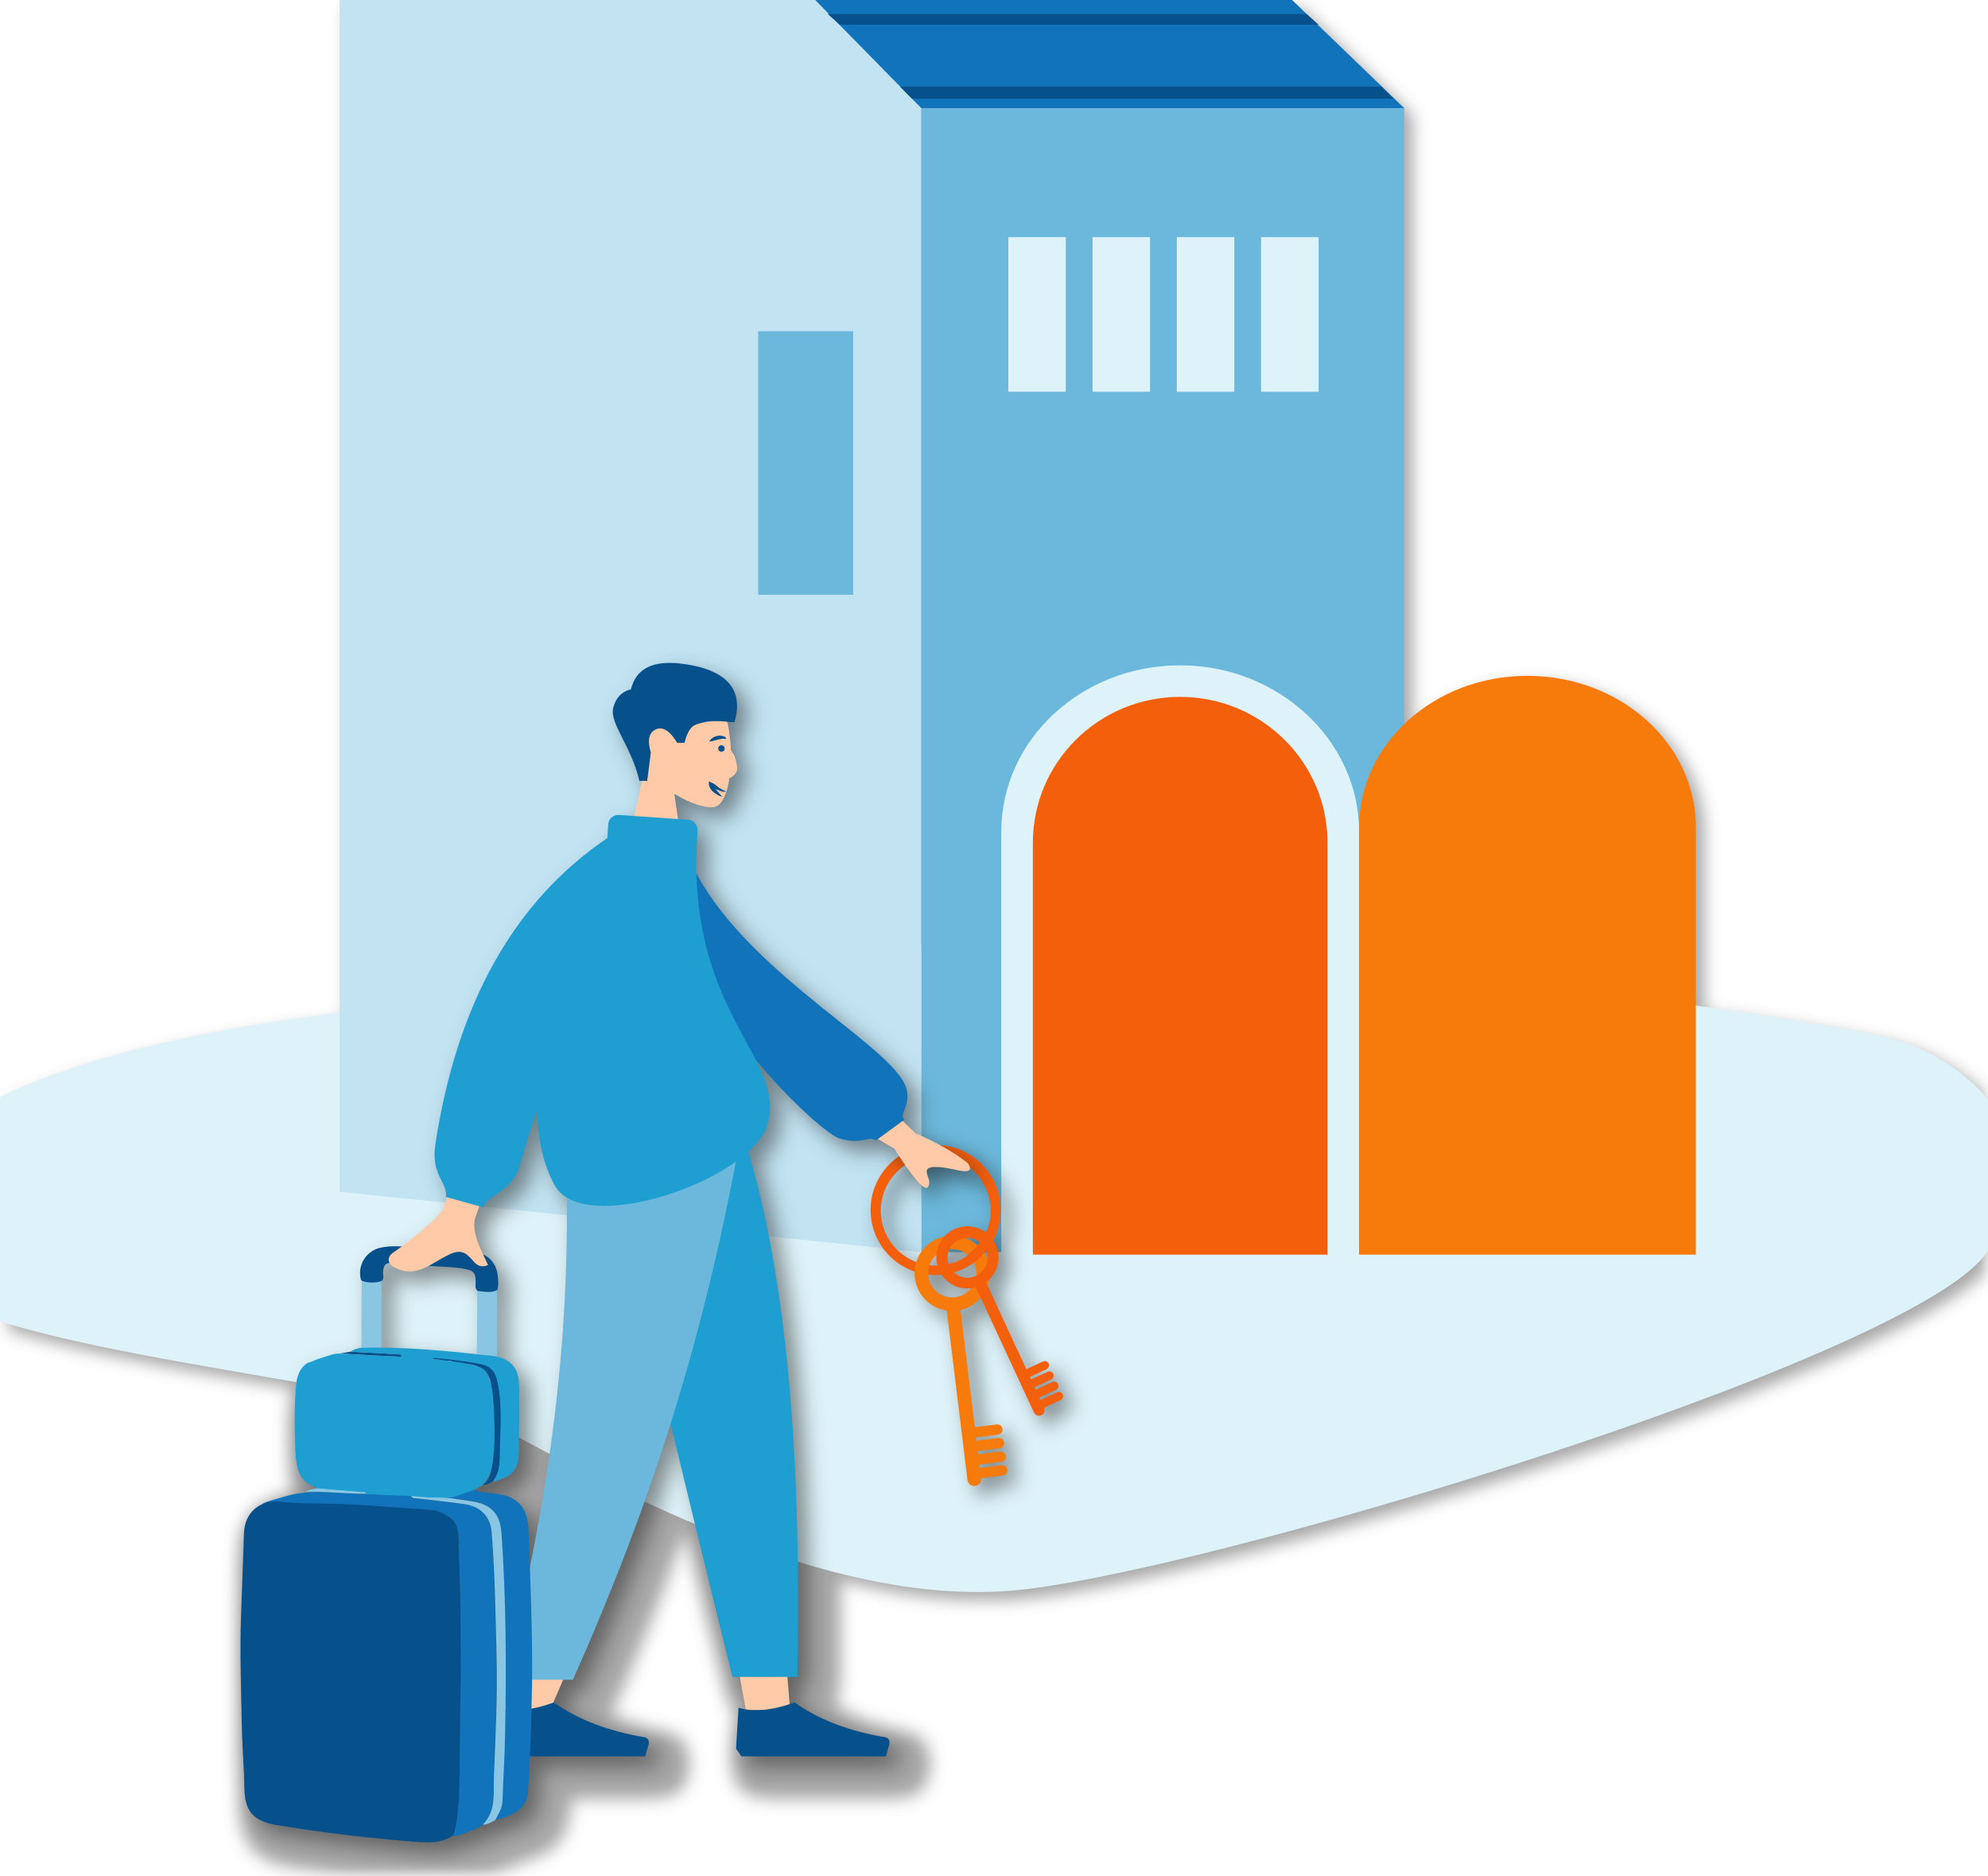
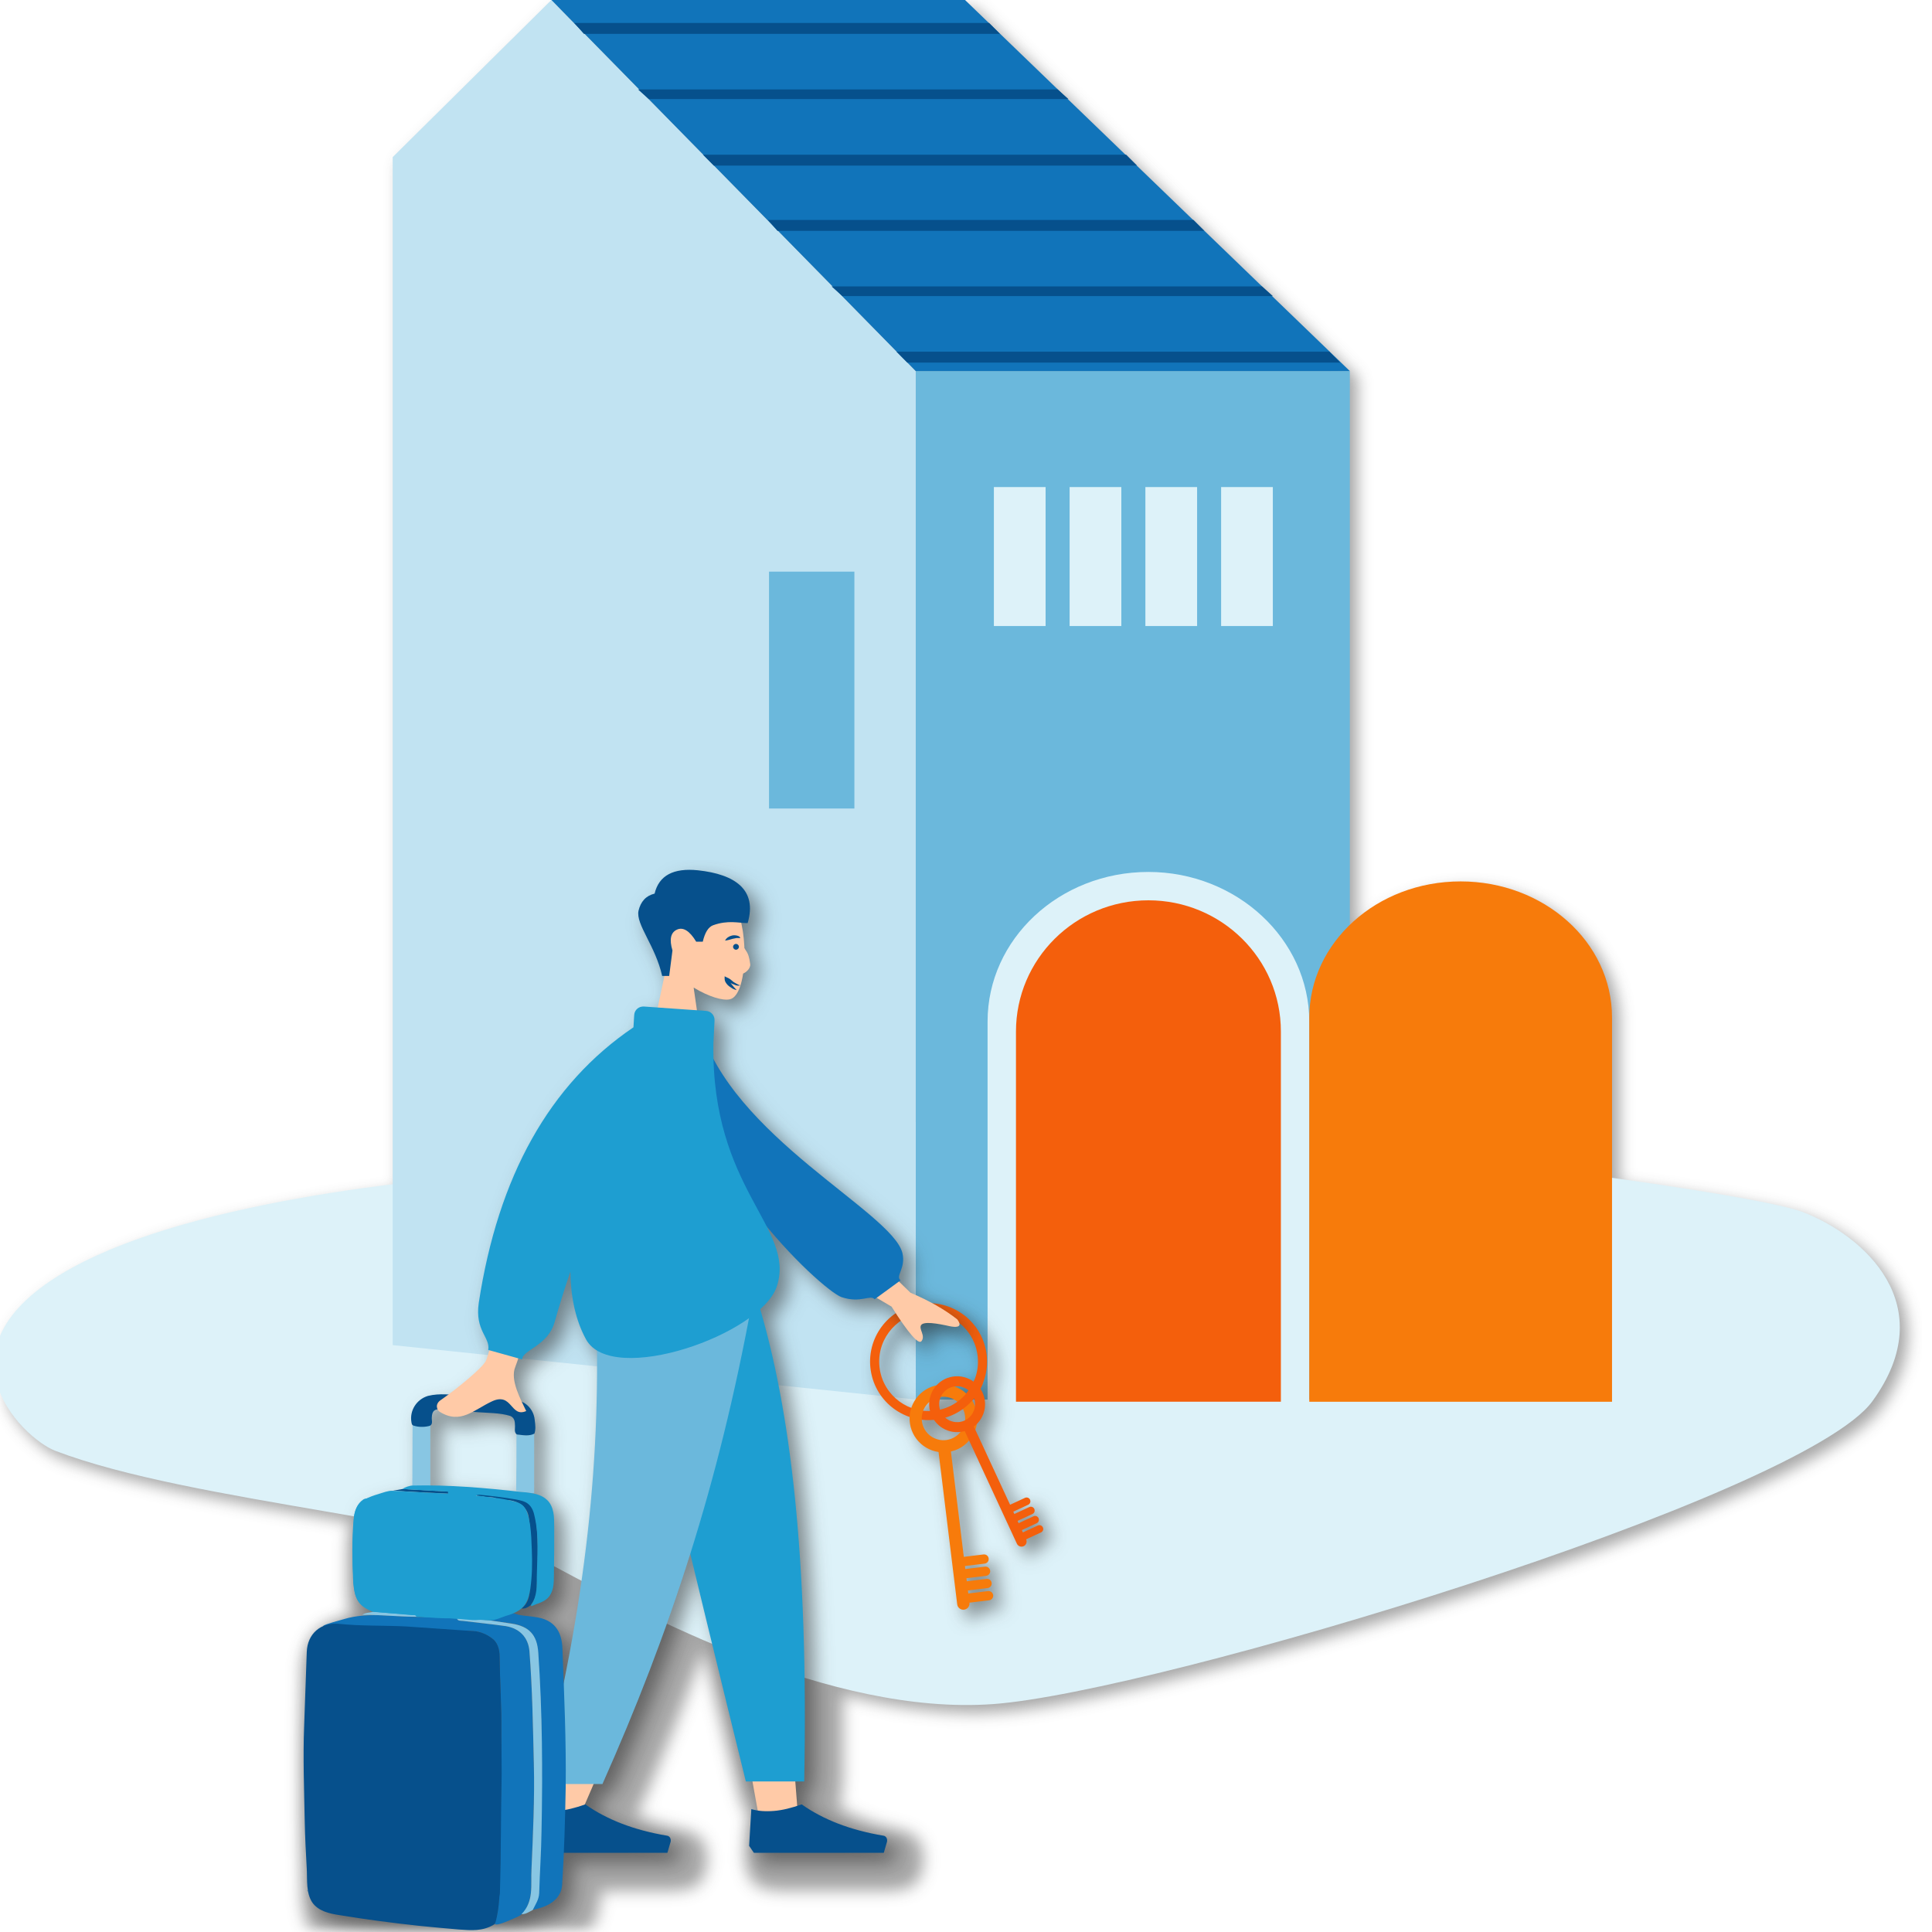
- <svg xmlns="http://www.w3.org/2000/svg" fill="none" height="234" width="248">
-   <filter id="a" color-interpolation-filters="sRGB" filterUnits="userSpaceOnUse" height="273.336" width="285.488" x="-31" y="-39">
+ <svg xmlns="http://www.w3.org/2000/svg" fill="none" height="60" viewBox="0 0 60 60" width="60">
+   <filter id="a" color-interpolation-filters="sRGB" filterUnits="userSpaceOnUse" height="61.175" width="63.895" x="-4.224" y="-.224">
    <feFlood flood-opacity="0" result="BackgroundImageFix" />
-     <feColorMatrix in="SourceAlpha" result="hardAlpha" values="0 0 0 0 0 0 0 0 0 0 0 0 0 0 0 0 0 0 127 0" />
-     <feOffset dx="1" dy="1" />
-     <feGaussianBlur stdDeviation="1" />
-     <feColorMatrix values="0 0 0 0 0.129 0 0 0 0 0.129 0 0 0 0 0.129 0 0 0 0.4 0" />
-     <feBlend in2="BackgroundImageFix" result="effect1_dropShadow_17863_419846" />
-     <feBlend in="SourceGraphic" in2="effect1_dropShadow_17863_419846" result="shape" />
+     <feColorMatrix in="SourceAlpha" result="hardAlpha" type="matrix" values="0 0 0 0 0 0 0 0 0 0 0 0 0 0 0 0 0 0 127 0" />
+     <feOffset dx=".224" dy=".224" />
+     <feGaussianBlur stdDeviation=".224" />
+     <feColorMatrix type="matrix" values="0 0 0 0 0.129 0 0 0 0 0.129 0 0 0 0 0.129 0 0 0 0.4 0" />
+     <feBlend in2="BackgroundImageFix" mode="normal" result="effect1_dropShadow_172_62122" />
+     <feBlend in="SourceGraphic" in2="effect1_dropShadow_172_62122" mode="normal" result="shape" />
  </filter>
-   <filter id="b" color-interpolation-filters="sRGB" filterUnits="userSpaceOnUse" height="47.358" width="28.842" x="107.402" y="141.612">
+   <filter id="b" color-interpolation-filters="sRGB" filterUnits="userSpaceOnUse" height="10.599" width="6.455" x="26.752" y="40.2">
    <feFlood flood-opacity="0" result="BackgroundImageFix" />
-     <feColorMatrix in="SourceAlpha" result="hardAlpha" values="0 0 0 0 0 0 0 0 0 0 0 0 0 0 0 0 0 0 127 0" />
-     <feOffset dx="1.205" dy="1.205" />
-     <feGaussianBlur stdDeviation="1.205" />
-     <feColorMatrix values="0 0 0 0 0.129 0 0 0 0 0.129 0 0 0 0 0.129 0 0 0 0.5 0" />
-     <feBlend in2="BackgroundImageFix" result="effect1_dropShadow_17863_419846" />
-     <feBlend in="SourceGraphic" in2="effect1_dropShadow_17863_419846" result="shape" />
+     <feColorMatrix in="SourceAlpha" result="hardAlpha" type="matrix" values="0 0 0 0 0 0 0 0 0 0 0 0 0 0 0 0 0 0 127 0" />
+     <feOffset dx=".27" dy=".27" />
+     <feGaussianBlur stdDeviation=".27" />
+     <feColorMatrix type="matrix" values="0 0 0 0 0.129 0 0 0 0 0.129 0 0 0 0 0.129 0 0 0 0.5 0" />
+     <feBlend in2="BackgroundImageFix" mode="normal" result="effect1_dropShadow_172_62122" />
+     <feBlend in="SourceGraphic" in2="effect1_dropShadow_172_62122" mode="normal" result="shape" />
  </filter>
-   <filter id="c" color-interpolation-filters="sRGB" filterUnits="userSpaceOnUse" height="152.342" width="96.234" x="28.695" y="81.386">
+   <filter id="c" color-interpolation-filters="sRGB" filterUnits="userSpaceOnUse" height="34.096" width="21.539" x="9.136" y="26.722">
    <feFlood flood-opacity="0" result="BackgroundImageFix" />
-     <feColorMatrix in="SourceAlpha" result="hardAlpha" values="0 0 0 0 0 0 0 0 0 0 0 0 0 0 0 0 0 0 127 0" />
-     <feOffset dx="1.305" dy="1.305" />
-     <feGaussianBlur stdDeviation="1.305" />
-     <feColorMatrix values="0 0 0 0 0.129 0 0 0 0 0.129 0 0 0 0 0.129 0 0 0 0.5 0" />
-     <feBlend in2="BackgroundImageFix" result="effect1_dropShadow_17863_419846" />
-     <feBlend in="SourceGraphic" in2="effect1_dropShadow_17863_419846" result="shape" />
+     <feColorMatrix in="SourceAlpha" result="hardAlpha" type="matrix" values="0 0 0 0 0 0 0 0 0 0 0 0 0 0 0 0 0 0 127 0" />
+     <feOffset dx=".292" dy=".292" />
+     <feGaussianBlur stdDeviation=".292" />
+     <feColorMatrix type="matrix" values="0 0 0 0 0.129 0 0 0 0 0.129 0 0 0 0 0.129 0 0 0 0.5 0" />
+     <feBlend in2="BackgroundImageFix" mode="normal" result="effect1_dropShadow_172_62122" />
+     <feBlend in="SourceGraphic" in2="effect1_dropShadow_172_62122" mode="normal" result="shape" />
  </filter>
-   <g filter="url(#a)">
-     <path d="M-.45 137.04c18.105-9.052 51.189-12.124 65.468-12.528 14.549-2.829 48.818-8.244 69.51-7.274 25.864 1.212 94.969 9.699 103.456 12.932 8.486 3.233 19.398 12.932 9.699 26.268s-99.415 40.413-122.046 42.029c-22.631 1.617-48.495-12.528-60.619-18.994s-50.515-8.89-69.51-16.165c-4.4-1.685-18.59-14.952 4.042-26.268z" fill="#ddf2f9" />
-     <path d="M42.361-16.199v164.85l72.577 7.546V13.484L64.385-38z" fill="#c1e3f2" />
-     <path d="M175.17 13.484h-60.231v142.713h60.231z" fill="#6bb8dc" />
-     <path d="M64.385-38h57.394l53.389 51.484h-60.23z" fill="#1174ba" />
-     <path d="M162.987 1.744h-59.729l1.501 1.342h59.73zM172.331 10.8h-60.063l1.501 1.51h60.063z" fill="#06508c" />
-     <path d="M132.957 29.583h-7.174v19.285h7.174zM124.91 156.507v-52.766c0-11.412 9.936-20.75 22.317-20.75 12.229 0 22.318 9.338 22.318 20.75v52.766z" fill="#ddf2f9" />
-     <path d="M165.606 156.507h-36.758v-51.376c0-9.982 8.152-18.202 18.379-18.202 10.078 0 18.379 8.074 18.379 18.202z" fill="#f45f0c" />
-     <path d="M211.554 156.507h-42.009v-53.315c0-10.358 9.316-18.888 21.004-18.888 11.519 0 21.005 8.378 21.005 18.888z" fill="#f77b0b" />
-     <g fill="#ddf2f9">
-       <path d="M143.467 29.583h-7.174v19.285h7.174zM153.979 29.583h-7.174v19.285h7.174zM164.491 29.583h-7.175v19.285h7.175z" />
-     </g>
-     <path d="M94.584 74.191h11.846v-32.87H94.584z" fill="#6bb8dc" />
-     <g filter="url(#b)">
-       <path d="M124.744 149.71a8.114 8.114 0 1 1-16.044 2.445 8.114 8.114 0 0 1 16.044-2.445zm-14.795 2.255a6.852 6.852 0 1 0 13.546-2.066 6.852 6.852 0 0 0-13.546 2.066z" fill="#f45f0c" />
-       <path d="M123.431 158.118a4.697 4.697 0 1 1-9.287 1.416 4.697 4.697 0 0 1 9.287-1.416zm-7.624 1.162a3.014 3.014 0 1 0 5.96-.907 3.014 3.014 0 0 0-5.96.907z" fill="#f77b0b" />
-       <path d="M118.099 163.411a.854.854 0 1 1 1.696-.208l2.595 21.195a.854.854 0 0 1-1.696.207z" fill="#f77b0b" />
-       <path d="M121.652 183.827a.64.64 0 0 1 .558-.713l2.755-.338a.641.641 0 0 1 .156 1.272l-2.756.337a.64.64 0 0 1-.713-.558zM121.444 182.132a.641.641 0 0 1 .558-.714l2.755-.337a.64.64 0 1 1 .156 1.271l-2.755.338a.641.641 0 0 1-.714-.558zM121.237 180.436a.64.64 0 0 1 .558-.713l2.755-.338a.64.64 0 0 1 .156 1.272l-2.756.337a.64.64 0 0 1-.713-.558zM121.029 178.741a.641.641 0 0 1 .558-.714l2.755-.337a.64.64 0 1 1 .156 1.271l-2.755.338a.64.64 0 0 1-.714-.558z" fill="#f77b0b" />
-       <g fill="#f45f0c">
-         <path d="M124.519 156.261a3.878 3.878 0 1 1-7.668 1.17 3.878 3.878 0 0 1 7.668-1.17zm-6.295.959a2.49 2.49 0 1 0 4.922-.75 2.49 2.49 0 0 0-4.922.75z" />
-         <path d="M121.571 160.201a.706.706 0 0 1 1.28-.594l7.413 15.998a.705.705 0 0 1-1.279.593z" />
-         <path d="M129.54 175.344a.53.53 0 0 1 .257-.703l2.08-.963a.528.528 0 1 1 .445.959l-2.08.964a.528.528 0 0 1-.702-.257zM128.947 174.064a.528.528 0 0 1 .257-.702l2.08-.964a.528.528 0 1 1 .445.96l-2.08.963a.528.528 0 0 1-.702-.257zM128.354 172.784a.528.528 0 0 1 .257-.702l2.08-.964a.528.528 0 1 1 .445.96l-2.08.964a.53.53 0 0 1-.702-.258zM127.761 171.504a.528.528 0 0 1 .257-.702l2.08-.964a.529.529 0 1 1 .444.96l-2.079.964a.528.528 0 0 1-.702-.258zM121.427 157.544a8.126 8.126 0 0 0 2.811-3.552l-1.17-.476a6.843 6.843 0 0 1-2.373 2.999z" />
+   <clipPath id="d">
+     <path d="m0 0h60v60h-60z" />
+   </clipPath>
+   <g clip-path="url(#d)">
+     <g filter="url(#a)">
+       <path d="m2.614 39.176c4.052-2.026 11.457-2.713 14.652-2.804 3.256-.633 10.926-1.845 15.557-1.628 5.789.271 21.255 2.171 23.155 2.894s4.341 2.894 2.171 5.879c-2.171 2.985-22.25 9.045-27.315 9.406-5.065.362-10.854-2.804-13.567-4.251-2.713-1.447-11.306-1.99-15.557-3.618-.985-.377-4.161-3.347.904-5.879z" fill="#ddf2f9" />
+       <path d="m12.196 4.879v36.895l16.243 1.689s0-31.265 0-31.941l-11.314-11.523z" fill="#c1e3f2" />
+       <path d="m41.92 11.523h-13.48v31.941h13.48z" fill="#6bb8dc" />
+       <path d="m17.125 0h12.845l11.949 11.523h-13.48z" fill="#1174ba" />
+       <g fill="#06508c">
+         <path d="m30.717.713h-12.883l.299.338h12.92z" />
+         <path d="m32.845 2.777h-13.032l.336.3h13.032z" />
+         <path d="m34.974 4.804h-13.144l.336.338h13.144z" />
+         <path d="m37.065 6.831h-13.219l.299.338h13.256z" />
+         <path d="m39.193 8.895h-13.368l.336.3h13.368z" />
+         <path d="m41.284 10.922h-13.443l.336.338h13.443z" />
      </g>
-     </g>
-     <g filter="url(#c)">
-       <path d="m75.822 142.887 11.748 40.222 5.47 30.217h5.519l-5.52-70.439z" fill="#ffcaa7" />
-       <path d="M70.61 142.887c.81 20.92.507 32.289.304 34.209-.202 1.92-1.215 14.603-8.305 36.887h5.723c9.368-21.374 12.608-34.057 13.723-36.887 1.063-2.83 4.253-14.199 8.861-34.209z" fill="#ffcaa7" />
-       <path d="M75.57 142.887c3.039 13.846 8.305 35.927 15.8 66.296h8.101c.608-31.177-1.924-51.642-6.33-66.296z" fill="#1e9ed1" />
-       <path d="M70.558 142.887c.81 20.92-1.266 41.485-7.697 66.649h8.609c9.368-21.02 16.103-41.535 20.71-66.649z" fill="#6bb8dc" />
-       <path d="m61.797 218.127.304-5.104c1.873.556 4.203.354 6.988-.657 2.987 2.122 6.785 3.588 11.343 4.346.354.05.557.404.506.758v.05l-.456 1.567H62.455zM91.824 218.127l.304-5.104c1.874.556 4.203.354 6.988-.657 2.988 2.122 6.786 3.588 11.343 4.346.355.05.557.404.506.758v.05l-.455 1.567H92.483z" fill="#06508c" />
-       <path d="M45.13 159.306c.82.081 1.679.363 2.456-.16v9.778c-.86.041-1.678-.241-2.496-.362 0-3.058.04-6.157.04-9.256z" fill="#88c6e3" />
-       <path d="M46.809 186.349c1.473.081 2.988.121 4.46.202.124.402.492.322.82.362 2.005.241 3.97.442 5.975.724 1.923.282 3.11 1.529 3.274 3.461.409 5.191.49 10.383.613 15.574.123 4.909-.122 9.819-.327 14.729-.04 1.207.082 2.374-.123 3.581-.163 1.006-.695 2.495-1.719 2.938-.368.161-2.946 1.408-3.233 1.046-.082-.121.246-.966.287-1.127.163-.845.245-1.69.286-2.535 0-.241.082-.443.082-.684.164-5.513.123-11.026.246-16.54.04-1.931 0-3.863 0-5.754.04-3.501-.205-7.002-.246-10.504 0-.965-.286-1.971-1.105-2.535-.737-.523-1.596-.925-2.578-.966-2.62-.161-3.52.282-6.14.121-1.145-.08-3.028.282-4.173.201-1.105-.08-3.315.201-4.42.201-.778 0-1.72.403-2.497.443-.737.04-2.906-1.167-3.56-1.69.327-.282 2.455-.805 2.823-.926 3.643-1.126 7.49-.201 11.255-.322z" fill="#1174ba" />
-       <path d="M55.566 186.792c1.31 0 2.374-.885 3.684-.926.9.363 1.841.322 2.742.483 2.824.322 3.847 2.012 3.929 4.427.245 6.439.532 12.878.45 19.316-.082 4.467-.205 8.934-.491 13.401-.082 1.328-.86 2.254-2.047 2.857a7.396 7.396 0 0 1-2.087.644c.368-.764.86-1.449.9-2.334.082-2.857.287-5.755.328-8.612.164-8.29.123-16.539-.45-24.789-.164-2.455-1.269-3.662-3.765-4.024a101.868 101.868 0 0 1-3.193-.443z" fill="#1174ba" />
-       <path d="M55.567 186.792c1.064.161 2.169.322 3.233.483 2.496.362 3.601 1.569 3.765 4.024.573 8.25.614 16.54.45 24.789-.04 2.858-.245 5.755-.327 8.612-.041.886-.532 1.57-.9 2.334-.492.242-.983.604-1.556.564 1.76-1.771 1.269-4.065 1.392-6.198.204-4.909.45-9.819.327-14.728-.123-5.192-.205-10.383-.614-15.574-.164-1.892-1.35-3.139-3.274-3.461-1.964-.282-3.97-.483-5.975-.724-.327-.041-.696.04-.819-.363 1.433-.04 2.865.202 4.298.242zM59.535 161.037c.819.08 1.678.282 2.456-.121v8.25c-.86.04-1.678-.201-2.497-.282.041-2.616.041-5.231.041-7.847z" fill="#88c6e3" />
-       <path d="m43.74 168.602 6.343.363v.281a495.343 495.343 0 0 1-7.694-.402l1.35-.242zM61.5 184.74c-.367.282-.777.523-1.268.443 1.187-.886 1.146-2.174 1.228-3.461.04-.362 0-.765 0-1.127v-4.668c.082-1.127-.082-2.254-.205-3.34-.163-1.57-1.719-2.576-3.478-2.415-.246 0-.532-.04-.778-.04-.573-.604-1.391-.242-2.046-.483-.328-.121-.696.04-1.064-.201.245-.242.532-.161.736-.161 1.72.201 3.438.402 5.157.684 1.35.241 2.25 1.167 2.415 2.535.368 2.656.327 5.312.245 7.968 0 .523-.082 1.047-.082 1.57.041 1.046-.245 1.931-.86 2.696z" fill="#06508c" />
-       <path d="M38.133 186.068c.49-.363 1.146-.282 1.719-.483l6.261.483c.246 0 .573-.081.696.241-2.906.121-5.77-.282-8.676-.241z" fill="#88c6e3" />
-       <g fill="#06508c">
-         <path d="M62.072 159.025a3.089 3.089 0 0 0-1.35-2.294c-.982-.644-2.292-.563-3.438-.644-1.719-.161-3.438-.282-5.157-.443-1.637-.12-3.233-.362-4.87.041-1.596.483-2.578 2.052-2.291 3.662.04.161.04.362.245.442.696.242 1.473.242 2.17.081.654-.161.367-.765.408-1.207.041-.886.369-1.208 1.31-1.127 1.678.121 3.356.282 4.993.402 1.514.121 3.151.081 4.584.523.573.242.654.765.654 1.288.041.443-.163.926.246 1.288.819.08 1.678.282 2.456-.121.204-.603.122-1.247.04-1.891zm-1.923-1.65c.04.161.164.241.286.322a.396.396 0 0 1-.286-.322zm1.023 1.891c.041-.563 0-1.086-.614-1.489-.123-.161-.245-.281-.368-.442.123.161.245.281.368.442.614.403.655.926.614 1.489zM57.45 202.326c.04-3.501-.205-7.002-.246-10.503 0-.966-.287-1.972-1.105-2.536-.737-.523-1.596-.925-2.579-.966-3.11-.201-6.22-.442-9.29-.643-3.11-.161-6.22-.041-9.33-.363-2.538-.241-4.38 1.409-4.462 3.904-.122 3.461-.245 6.881-.368 10.342-.164 4.266 0 8.733.082 13.039.04 2.253.164 4.507.286 6.72.082 1.529-.122 3.34.778 4.668.818 1.167 2.333 1.53 3.683 1.731 3.643.603 7.326 1.086 11.05 1.489 1.883.201 3.765.362 5.648.523 1.678.121 3.233.241 4.747-.644.041-.04.123-.08.164-.121l.123-.241c.327-1.127.45-2.294.532-3.421 0-.241.082-.442.082-.684.163-5.513.122-11.026.245-16.54 0-1.931-.04-3.863-.04-5.754z" />
-         <path d="M30.52 224.338c0 .041.04.081.081.121 0-.04 0-.121-.04-.161z" />
+       <path d="m32.472 15.126h-1.606v4.316h1.606z" fill="#ddf2f9" />
+       <path d="m30.67 43.532v-11.809c0-2.554 2.224-4.644 4.995-4.644 2.737 0 4.995 2.09 4.995 4.644v11.809z" fill="#ddf2f9" />
+       <path d="m39.779 43.532h-8.227v-11.498c0-2.234 1.825-4.074 4.114-4.074 2.256 0 4.113 1.807 4.113 4.074z" fill="#f45f0c" />
+       <path d="m50.063 43.533h-9.402v-11.932c0-2.318 2.085-4.228 4.701-4.228 2.578 0 4.701 1.875 4.701 4.228z" fill="#f77b0b" />
+       <path d="m34.824 15.126h-1.606v4.316h1.606z" fill="#ddf2f9" />
+       <path d="m37.177 15.126h-1.606v4.316h1.606z" fill="#ddf2f9" />
+       <path d="m39.529 15.126h-1.606v4.316h1.606z" fill="#ddf2f9" />
+       <path d="m23.883 25.109h2.651v-7.356h-2.651z" fill="#6bb8dc" />
+       <g filter="url(#b)">
+         <path d="m30.633 42.013c.151.992-.53 1.918-1.522 2.069s-1.918-.53-2.069-1.522c-.151-.992.53-1.918 1.522-2.069s1.918.53 2.069 1.522zm-3.311.505c.128.837.91 1.413 1.747 1.285.837-.128 1.413-.91 1.285-1.747-.128-.837-.91-1.413-1.747-1.285-.837.128-1.413.91-1.285 1.747z" fill="#f45f0c" />
+         <path d="m30.339 43.894c.087.574-.307 1.11-.881 1.198-.574.087-1.11-.307-1.198-.881-.087-.574.307-1.11.881-1.198.574-.087 1.11.307 1.198.881zm-1.706.26c.056.368.4.622.769.565.368-.056.622-.4.565-.769s-.4-.622-.769-.565c-.368.056-.622.4-.565.769z" fill="#f77b0b" />
+         <path d="m29.146 45.079c-.013-.105.062-.2.167-.213s.2.062.213.167l.581 4.744c.013.105-.062.2-.167.213-.105.013-.2-.062-.213-.167z" fill="#f77b0b" />
+         <path d="m29.941 49.648c-.01-.079.046-.15.125-.16l.617-.075c.079-.01.15.046.16.125s-.046.15-.125.16l-.617.075c-.079.01-.15-.046-.16-.125z" fill="#f77b0b" />
+         <path d="m29.895 49.269c-.01-.079.046-.15.125-.16l.617-.075c.079-.01.15.046.16.125.01.079-.046.15-.125.16l-.617.075c-.079.01-.15-.046-.16-.125z" fill="#f77b0b" />
+         <path d="m29.848 48.889c-.01-.079.046-.15.125-.16l.617-.075c.079-.01.15.046.16.125.01.079-.046.15-.125.16l-.617.075c-.079.01-.15-.046-.16-.125z" fill="#f77b0b" />
+         <path d="m29.802 48.51c-.01-.079.046-.15.125-.16l.617-.075c.079-.01.15.046.16.125.01.079-.046.15-.125.16l-.617.075c-.079.01-.15-.046-.16-.125z" fill="#f77b0b" />
+         <g fill="#f45f0c">
+           <path d="m30.582 43.478c.072.474-.253.917-.727.989-.474.072-.917-.253-.989-.727s.254-.917.727-.989c.474-.072.917.253.989.727zm-1.409.215c.046.304.331.513.635.467.304-.046.513-.331.467-.635-.046-.304-.331-.513-.635-.467-.304.046-.513.33-.467.635z" />
+           <path d="m29.922 44.36c-.037-.079-.002-.173.077-.209.079-.037.173-.002.21.077l1.659 3.58c.037.079.002.173-.077.21-.079.037-.173.002-.21-.077z" />
+           <path d="m31.706 47.749c-.028-.059-.002-.13.058-.157l.466-.216c.059-.028.13-.002.157.058.028.059.002.13-.058.157l-.465.216c-.059.028-.13.002-.157-.058z" />
+           <path d="m31.573 47.463c-.028-.059-.002-.13.058-.157l.465-.216c.059-.028.13-.002.157.058.028.059.002.13-.058.157l-.465.216c-.059.028-.13.002-.157-.058z" />
+           <path d="m31.441 47.177c-.028-.059-.002-.13.058-.157l.465-.216c.059-.028.13-.002.157.058s.002.13-.058.157l-.466.216c-.059.028-.13.002-.157-.058z" />
+           <path d="m31.308 46.89c-.028-.059-.002-.13.058-.157l.466-.216c.059-.028.13-.002.157.058.027.059.002.13-.058.157l-.465.216c-.059.028-.13.002-.157-.058z" />
+           <path d="m29.891 43.766c.281-.2.499-.476.629-.795l-.262-.106c-.11.27-.294.502-.531.671z" />
+         </g>
      </g>
-       <path d="M64.775 173.834c0-.684 0-1.368-.123-2.012-.123-.644-.41-1.328-.941-1.771-.573-.523-1.351-.764-2.129-.885-.45-.08-.9-.121-1.391-.161-4.993-.563-10.027-1.006-15.06-.885-.37 0-1.147.241-1.392.483 2.087.12 4.215.241 6.302.362v.282a495.353 495.353 0 0 1-7.694-.403c-.573-.04-1.391.282-1.923.443-.696.201-1.392.443-2.006.805-.982.563-1.391 1.569-1.473 2.696-.246 2.777-.205 5.594-.082 8.37.041.805.123 1.65.41 2.415.49 1.207 1.432 1.61 2.537 2.093l6.261.482c.246 0 .573-.08.696.242 1.474.08 2.988.121 4.461.201 1.433-.04 2.865.161 4.297.242.573.04 1.023-.081 1.515-.242.45-.161.94-.362 1.391-.483.9-.282 1.8-.724 2.333-1.529.41-.644.573-1.368.696-2.133.245-1.771.286-3.581.204-5.392-.04-1.167-.082-2.334-.245-3.501-.164-.886-.369-2.214-1.146-2.777a2.788 2.788 0 0 0-.942-.403 16.356 16.356 0 0 0-3.11-.563c-.246-.04-2.25-.362-2.333-.241.082-.121.328-.161.532-.161 1.678.161 3.315.362 4.993.643.614.121 1.269.242 1.72.604.572.443.818 1.167.94 1.851.614 2.697.328 5.473.287 8.25 0 1.288.04 2.696-.696 3.783-.082.08-.123.201-.082.322.041.04.614-.242.737-.282.491-.161.982-.362 1.391-.684.492-.403.778-1.006.9-1.61.124-.603.124-1.247.124-1.851.04-2.254.04-4.427.04-6.6z" fill="#1e9ed1" />
-       <path d="m37.272 184.579.04.04c0-.04 0-.04-.04-.04 0-.04 0 0 0 0z" fill="#1174ba" />
-       <path d="M51.517 170.413c2.169.242 5.73-.241 6.875 2.173.205.443.246.886.286 1.369.246 3.662.369 7.364-.49 10.905-.41 1.61-1.392 1.972-2.988 1.892-.491-.041-1.269.08-1.76.04-1.269-.081-2.537-.282-3.806-.242-1.31-.08-2.66-.12-3.97-.201-.123-.322-.368-.241-.614-.241l-5.525-.483c-1.023-.483-1.841-.885-2.25-2.093-.287-.764-.328-1.609-.369-2.414-.123-2.777-.123-5.594.082-8.371.082-1.086.41-2.092 1.31-2.696.532-.362 3.028-.201 3.683-.201z" fill="#1e9ed1" />
-       <path d="M80.38 95.946c-1.47-1.718-2.482-3.84-2.28-6.215.456-6.822 9.976-5.306 11.85-1.87 1.874 3.436 1.62 12.178-.76 12.784-.962.253-2.987-.354-5.063-1.617l1.316 9.146h-7.646z" fill="#ffcaa7" />
-       <path d="M79.773 97.461c-.962-4.295-3.696-7.175-3.291-9.095.304-1.263 1.013-2.072 2.228-2.375.608-2.526 2.633-3.588 6.026-3.234 5.114.556 8.254 2.678 6.887 7.327-1.216 0-2.735-.455-4.81.303-.66.253-1.115 1.01-1.419 2.274h-.911c-.912-1.516-1.823-2.072-2.684-1.668-.86.405-1.063 1.365-.608 2.88l-.455 3.538h-.963z" fill="#06508c" />
-       <path d="M90.964 93.217c.202.404.557.808.709 1.213.152.404.253.96.304 1.364.05.606-.71 1.364-1.368 1.364" fill="#ffcaa7" />
-       <path d="M90.611 92.156h-.557c-.152.05-.304.05-.506.1-.355.102-.659.203-1.064.253.203-.404.557-.606.962-.707.203-.05.406-.05.659 0s.455.152.506.354zM90.611 98.724c-.203.05-.405.05-.557 0-.203-.05-.354-.151-.557-.202-.304-.152-.608-.404-.911-.505l.354-.202c0 .05.05.202.152.353.101.152.202.253.304.405.202.252.455.555.709.808a2.479 2.479 0 0 1-.557-.202l-.456-.303c-.152-.101-.304-.253-.405-.405s-.253-.353-.253-.656v-.354l.303.151c.405.152.659.405.962.657.304.152.558.354.912.455zM90.003 93.773a.405.405 0 1 0 0-.81.405.405 0 0 0 0 .81z" fill="#06508c" />
-       <path d="m105.145 132.579 9.064 8.792c2.633 1.112 4.81 2.375 6.482 3.689.354.455.81 1.314-1.013.96-1.773-.404-3.646-.708-4.001-.152-.354.556.659 1.466.051 2.224-.405.505-1.823-1.112-4.152-4.801l-9.419-5.558zm-44.258-7.984 6.988.051c-5.317 17.23-8.153 26.225-8.507 27.033-.76 1.819.81 4.598 1.519 6.114-2.178.96-1.925-2.627-4.71-1.364-2.532 1.162-4.405 3.284-7.292 1.465-.354-.202-.759-1.061.203-1.667 2.33-1.617 5.722-4.447 6.178-5.356.658-1.264 2.532-10.005 5.62-26.276z" fill="#ffcaa7" />
-       <path d="m82.203 104.788 2.785-.455c4.355 15.362 26.687 25.821 28.104 31.531.507 2.122-1.012 3.184-.253 3.79l-3.595 2.627c-.608-.707-1.924.607-4.608-.303-2.684-.909-22.433-18.999-22.433-37.19z" fill="#1174ba" />
-       <path d="M86.863 106.809c-.304 20.313 11.444 25.518 8.811 33.653-2.178 6.72-22.889 13.946-26.484 7.377-1.468-2.678-2.127-5.912-2.177-9.398a138.58 138.58 0 0 0-2.178 6.973c-.911 3.335-4.507 3.891-4.507 5.204l-4.709-1.313c.304-1.769-1.874-2.628-1.316-6.519 2.683-17.584 9.823-30.368 21.47-38.251l.101-1.718c.051-.707.659-1.212 1.368-1.162l8.608.606a1.257 1.257 0 0 1 1.165 1.365z" fill="#1e9ed1" />
+       <g filter="url(#c)">
+         <path d="m19.683 40.487 2.629 9.002 1.224 6.763h1.235l-1.235-15.765z" fill="#ffcaa7" />
+         <path d="m18.517 40.487c.181 4.682.113 7.226.068 7.656-.045.43-.272 3.268-1.859 8.256h1.281c2.097-4.784 2.822-7.622 3.071-8.256.238-.633.952-3.178 1.983-7.656z" fill="#ffcaa7" />
+         <path d="m19.627 40.487c.68 3.099 1.859 8.041 3.536 14.838h1.813c.136-6.978-.431-11.558-1.417-14.838z" fill="#1e9ed1" />
+         <path d="m18.506 40.487c.181 4.682-.283 9.285-1.723 14.917h1.927c2.097-4.705 3.604-9.296 4.635-14.917z" fill="#6bb8dc" />
+         <path d="m16.545 57.325.068-1.142c.419.124.941.079 1.564-.147.669.475 1.519.803 2.539.973.079.011.125.09.113.17v.011l-.102.35h-2.55-1.485z" fill="#06508c" />
+         <path d="m23.265 57.325.068-1.142c.419.124.941.079 1.564-.147.669.475 1.519.803 2.539.973.079.011.125.09.113.17v.011l-.102.35h-2.55-1.485z" fill="#06508c" />
+         <path d="m12.814 44.161c.183.018.376.081.55-.036v2.189c-.192.009-.376-.054-.559-.081 0-.684.009-1.378.009-2.071z" fill="#88c6e3" />
+         <path d="m13.19 50.214c.33.018.669.027.998.045.028.09.11.072.183.081.449.054.888.099 1.337.162.43.063.696.342.733.775.092 1.162.11 2.324.137 3.486.027 1.099-.028 2.198-.073 3.296-.009.27.018.531-.028.802-.037.225-.156.558-.385.657-.082.036-.659.315-.724.234-.018-.027.055-.216.064-.252.037-.189.055-.378.064-.567 0-.054.018-.099.018-.153.037-1.234.027-2.468.055-3.702.009-.432 0-.865 0-1.288.009-.783-.046-1.567-.055-2.351 0-.216-.064-.441-.247-.567-.165-.117-.357-.207-.577-.216-.586-.036-.788.063-1.374.027-.256-.018-.678.063-.934.045-.247-.018-.742.045-.989.045-.174 0-.385.09-.559.099-.165.009-.65-.261-.797-.378.073-.063.55-.18.632-.207.815-.252 1.676-.045 2.519-.072z" fill="#1174ba" />
+         <path d="m15.15 50.313c.293 0 .531-.198.824-.207.202.081.412.072.614.108.632.072.861.45.879.991.055 1.441.119 2.882.101 4.323-.018 1-.046 2-.11 2.999-.018.297-.192.504-.458.639-.146.072-.302.117-.467.144.082-.171.192-.324.202-.522.018-.639.064-1.288.073-1.927.037-1.855.028-3.702-.101-5.548-.037-.549-.284-.82-.843-.901-.229-.027-.476-.063-.714-.099z" fill="#1174ba" />
+         <path d="m15.15 50.313c.238.036.485.072.724.108.559.081.806.351.843.901.128 1.846.137 3.702.101 5.548-.009.639-.055 1.288-.073 1.927-.009.198-.119.351-.202.522-.11.054-.22.135-.348.126.394-.396.284-.91.311-1.387.046-1.099.101-2.198.073-3.296-.028-1.162-.046-2.324-.137-3.486-.037-.423-.302-.703-.733-.775-.44-.063-.888-.108-1.337-.162-.073-.009-.156.009-.183-.081.321-.009.641.045.962.054z" fill="#88c6e3" />
+         <path d="m16.039 44.548c.183.018.376.063.55-.027v1.846c-.192.009-.376-.045-.559-.063.009-.585.009-1.171.009-1.756z" fill="#88c6e3" />
+         <path d="m12.503 46.242c.476.027.944.054 1.42.081v.063c-.577-.027-1.145-.054-1.722-.09.101-.018.202-.036.302-.054z" fill="#06508c" />
+         <path d="m16.478 49.853c-.082.063-.174.117-.284.099.266-.198.256-.486.275-.775.009-.081 0-.171 0-.252 0-.351 0-.694 0-1.045.018-.252-.018-.504-.046-.748-.037-.351-.385-.576-.778-.54-.055 0-.119-.009-.174-.009-.128-.135-.311-.054-.458-.108-.073-.027-.156.009-.238-.045.055-.054.119-.036.165-.036.385.045.769.09 1.154.153.302.054.504.261.54.567.082.595.073 1.189.055 1.783 0 .117-.018.234-.018.351.009.234-.055.432-.192.603z" fill="#06508c" />
+         <path d="m11.248 50.151c.11-.081.257-.063.385-.108.467.036.934.072 1.401.108.055 0 .128-.018.156.054-.65.027-1.292-.063-1.942-.054z" fill="#88c6e3" />
+         <g fill="#06508c">
+           <path d="m16.606 44.098c-.018-.207-.128-.396-.302-.513-.22-.144-.513-.126-.769-.144-.385-.036-.769-.063-1.154-.099-.366-.027-.724-.081-1.09.009-.357.108-.577.459-.513.82.009.036.009.081.055.099.156.054.33.054.485.018.147-.036.082-.171.092-.27.009-.198.082-.27.293-.252.376.027.751.063 1.117.09.339.027.705.018 1.026.117.128.054.147.171.147.288.009.099-.037.207.055.288.183.018.376.063.549-.027.046-.135.028-.279.009-.423zm-.43-.369c.009.036.037.054.064.072-.028-.009-.055-.027-.064-.072zm.229.423c.009-.126 0-.243-.137-.333-.028-.036-.055-.063-.082-.099.027.036.055.063.082.099.137.09.146.207.137.333z" />
+           <path d="m15.571 53.789c.009-.784-.046-1.567-.055-2.351 0-.216-.064-.441-.247-.567-.165-.117-.357-.207-.577-.216-.696-.045-1.392-.099-2.079-.144-.696-.036-1.392-.009-2.088-.081-.568-.054-.98.315-.998.874-.027.775-.055 1.54-.082 2.315-.037.955 0 1.954.018 2.918.009.504.037 1.009.064 1.504.018.342-.027.748.174 1.045.183.261.522.342.824.387.815.135 1.64.243 2.473.333.421.045.843.081 1.264.117.376.027.724.054 1.062-.144.009-.009.028-.018.037-.027.009-.018.018-.036.027-.054.073-.252.101-.513.119-.766 0-.054.018-.099.018-.153.037-1.234.028-2.468.055-3.702 0-.432-.009-.865-.009-1.288z" />
+           <path d="m9.544 58.716c0 .009.009.018.018.027 0-.009 0-.027-.009-.036z" />
+         </g>
+         <path d="m17.211 47.413c0-.153 0-.306-.028-.45s-.092-.297-.211-.396c-.128-.117-.302-.171-.476-.198-.101-.018-.202-.027-.311-.036-1.117-.126-2.244-.225-3.371-.198-.083 0-.257.054-.311.108.467.027.944.054 1.411.081v.063c-.577-.027-1.145-.054-1.722-.09-.128-.009-.311.063-.43.099-.156.045-.311.099-.449.18-.22.126-.311.351-.33.603-.055.622-.046 1.252-.018 1.873.009.18.028.369.092.54.11.27.321.36.568.468.467.036.934.072 1.401.108.055 0 .128-.018.156.054.33.018.669.027.998.045.321-.009.641.036.962.054.128.009.229-.018.339-.054.101-.036.211-.081.311-.108.202-.063.403-.162.522-.342.092-.144.128-.306.156-.477.055-.396.064-.801.046-1.207-.009-.261-.018-.522-.055-.784-.037-.198-.082-.495-.257-.622-.064-.045-.137-.072-.211-.09-.229-.063-.458-.108-.696-.126-.055-.009-.504-.081-.522-.054.018-.027.073-.036.119-.036.376.036.742.081 1.117.144.137.027.284.054.385.135.128.099.183.261.211.414.137.603.073 1.225.064 1.846 0 .288.009.603-.156.847-.018.018-.028.045-.018.072.009.009.137-.054.165-.063.11-.036.22-.081.311-.153.11-.09.174-.225.202-.36.028-.135.028-.279.028-.414.009-.504.009-.991.009-1.477z" fill="#1e9ed1" />
+         <path d="m11.056 49.818.009.009c0-.009 0-.009-.009-.009 0-.009 0 0 0 0z" fill="#1174ba" />
+         <path d="m14.243 46.647c.485.054 1.282-.054 1.539.486.046.099.055.198.064.306.055.82.083 1.648-.11 2.441-.092.36-.311.441-.669.423-.11-.009-.284.018-.394.009-.284-.018-.568-.063-.852-.054-.293-.018-.595-.027-.888-.045-.028-.072-.082-.054-.137-.054-.412-.036-.824-.072-1.236-.108-.229-.108-.412-.198-.504-.468-.064-.171-.073-.36-.083-.54-.027-.621-.027-1.252.018-1.873.018-.243.092-.468.293-.603.119-.081.678-.045.824-.045z" fill="#1e9ed1" />
+         <path d="m20.703 29.98c-.329-.385-.555-.86-.51-1.391.102-1.527 2.233-1.188 2.652-.418.419.769.363 2.725-.17 2.861-.215.057-.669-.079-1.133-.362l.295 2.047h-1.711z" fill="#ffcaa7" />
+         <path d="m20.567 30.319c-.215-.961-.827-1.606-.737-2.036.068-.283.227-.464.499-.531.136-.566.589-.803 1.349-.724 1.145.124 1.847.599 1.541 1.64-.272 0-.612-.102-1.077.068-.147.057-.249.226-.317.509h-.204c-.204-.339-.408-.464-.601-.373-.193.09-.238.305-.136.645l-.102.792h-.215z" fill="#06508c" />
+         <path d="m23.073 29.37c.045.09.125.181.159.271.034.09.057.215.068.305.011.136-.159.305-.306.305" fill="#ffcaa7" />
+         <path d="m22.993 29.132c-.045 0-.091 0-.125 0-.034.011-.068.011-.113.023-.079.023-.147.045-.238.057.045-.09.125-.136.215-.158.045-.011.091-.011.147 0s.102.034.113.079z" fill="#06508c" />
+         <path d="m22.993 30.602c-.045.011-.091.011-.125 0-.045-.011-.079-.034-.125-.045-.068-.034-.136-.09-.204-.113l.079-.045c0 .011.011.045.034.079s.045.057.068.09c.045.057.102.124.159.181-.045-.011-.079-.023-.125-.045-.034-.023-.068-.045-.102-.068-.034-.023-.068-.057-.091-.09-.023-.034-.057-.079-.057-.147v-.079l.068.034c.091.034.147.09.215.147.068.034.125.079.204.102z" fill="#06508c" />
+         <path d="m22.857 29.494c.05 0 .091-.041.091-.09s-.041-.09-.091-.09-.091.041-.091.09.041.09.091.09z" fill="#06508c" />
+         <path d="m26.247 38.179 2.029 1.968c.589.249 1.077.531 1.451.826.079.102.181.294-.227.215-.397-.09-.816-.158-.895-.034s.147.328.011.498c-.091.113-.408-.249-.929-1.074l-2.108-1.244zm-9.905-1.787 1.564.011c-1.19 3.856-1.825 5.869-1.904 6.05-.17.407.181 1.029.34 1.368-.487.215-.431-.588-1.054-.305-.567.26-.986.735-1.632.328-.079-.045-.17-.237.045-.373.521-.362 1.281-.995 1.383-1.199.147-.283.567-2.239 1.258-5.881z" fill="#ffcaa7" />
+         <path d="m21.112 31.959.623-.102c.975 3.438 5.973 5.779 6.29 7.057.113.475-.227.712-.057.848l-.805.588c-.136-.158-.431.136-1.031-.068-.601-.204-5.021-4.252-5.021-8.324z" fill="#1174ba" />
+         <path d="m22.155 32.412c-.068 4.546 2.561 5.711 1.972 7.532-.487 1.504-5.123 3.121-5.927 1.651-.329-.599-.476-1.323-.487-2.103-.204.599-.363 1.12-.487 1.561-.204.746-1.009.871-1.009 1.165l-1.054-.294c.068-.396-.419-.588-.295-1.459.601-3.936 2.199-6.797 4.805-8.561l.023-.385c.011-.158.147-.272.306-.26l1.927.136c.159.011.272.147.261.305z" fill="#1e9ed1" />
+       </g>
    </g>
  </g>
</svg>
